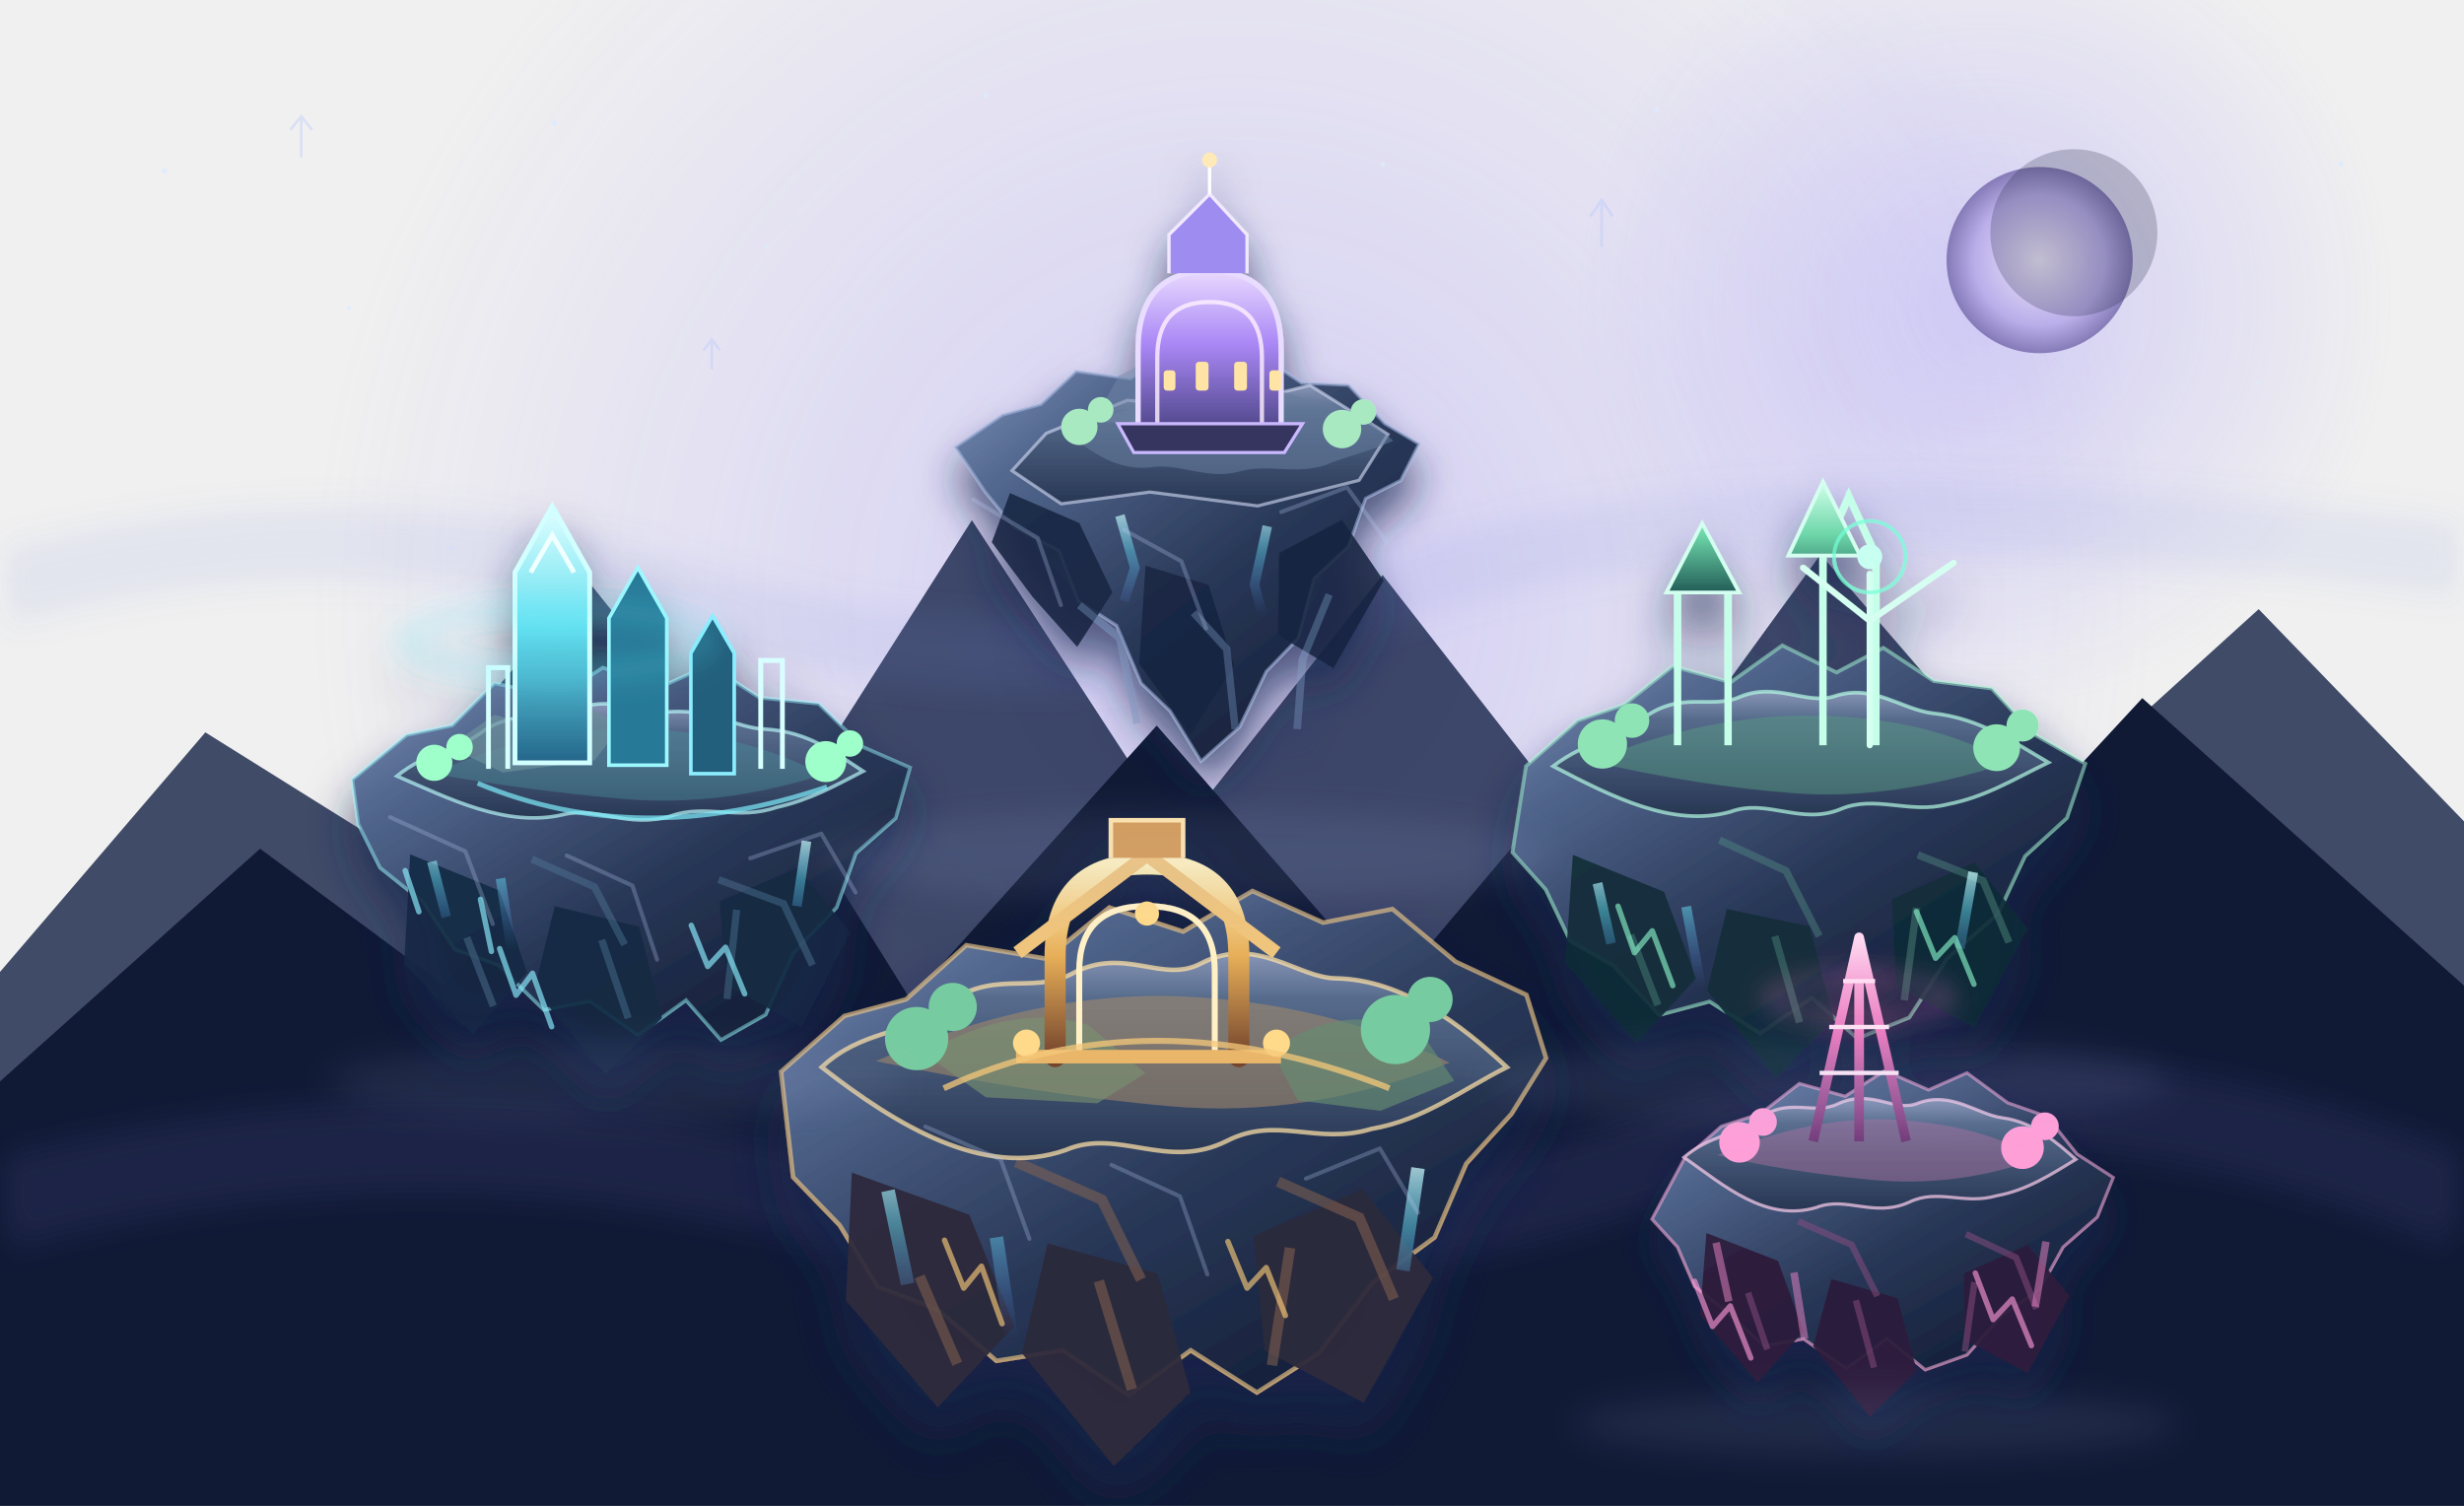
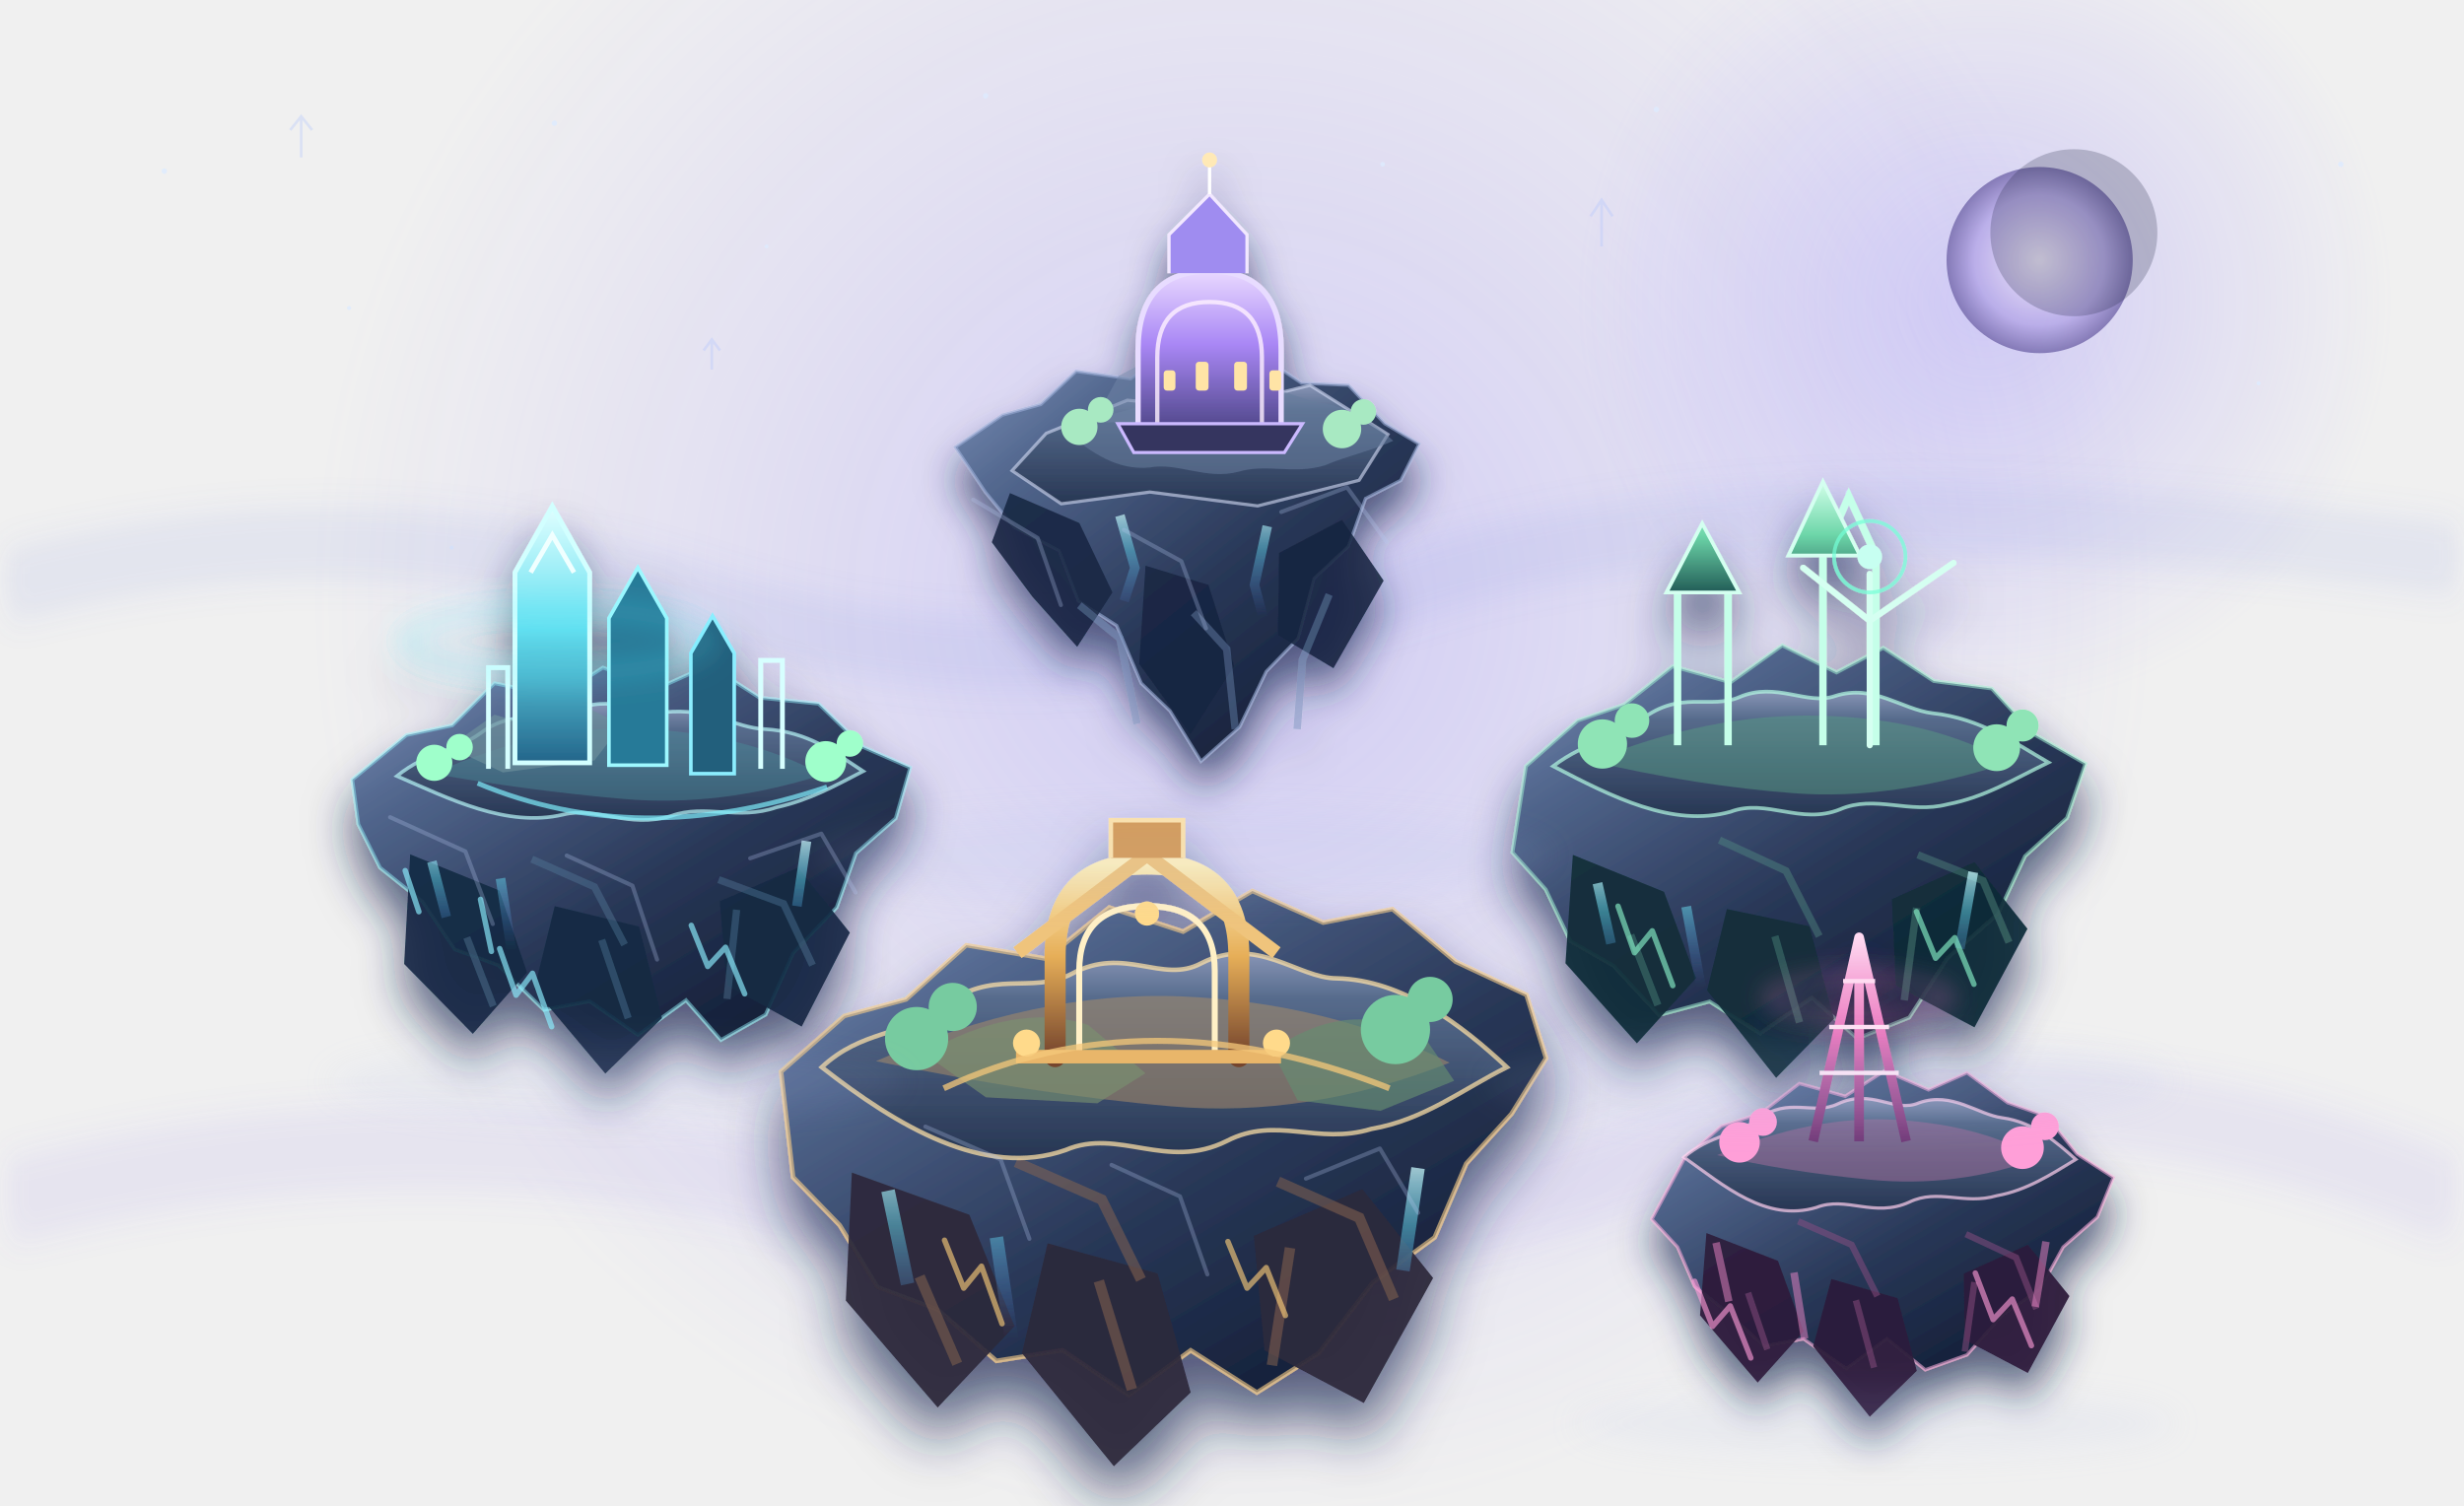
<svg xmlns="http://www.w3.org/2000/svg" viewBox="0 0 1800 1100" fill="none">
  <defs>
    <linearGradient id="sky" x2="0" y2="1">
      <stop stop-color="#080D22" />
      <stop offset=".55" stop-color="#141D42" />
      <stop offset="1" stop-color="#211C43" />
    </linearGradient>
    <radialGradient id="nebula">
      <stop stop-color="#8270FF" stop-opacity=".28" />
      <stop offset="1" stop-color="#8270FF" stop-opacity="0" />
    </radialGradient>
    <radialGradient id="moon">
      <stop stop-color="#F7F0FF" />
      <stop offset=".7" stop-color="#B6A9E8" />
      <stop offset="1" stop-color="#786DAE" />
    </radialGradient>
    <linearGradient id="cliff" x1="0" y1="0" x2=".9" y2="1">
      <stop stop-color="#8295BD" />
      <stop offset=".22" stop-color="#53688F" />
      <stop offset=".58" stop-color="#293858" />
      <stop offset="1" stop-color="#0D172D" />
    </linearGradient>
    <linearGradient id="cliffDark" x1="0" y1="0" x2=".2" y2="1">
      <stop stop-color="#43567E" />
      <stop offset=".38" stop-color="#202E4E" />
      <stop offset="1" stop-color="#080F21" />
    </linearGradient>
    <linearGradient id="topsoil" x1="0" y1="0" x2="0" y2="1">
      <stop stop-color="#8794B5" />
      <stop offset=".22" stop-color="#566B8C" />
      <stop offset="1" stop-color="#273653" />
    </linearGradient>
    <linearGradient id="violet" x2="0" y2="1">
      <stop stop-color="#E9D9FF" />
      <stop offset=".48" stop-color="#A987F5" />
      <stop offset="1" stop-color="#554B91" />
    </linearGradient>
    <linearGradient id="cyan" x2="0" y2="1">
      <stop stop-color="#E1FFFF" />
      <stop offset=".48" stop-color="#62DFF0" />
      <stop offset="1" stop-color="#24658A" />
    </linearGradient>
    <linearGradient id="gold" x2="0" y2="1">
      <stop stop-color="#FFF0BB" />
      <stop offset=".48" stop-color="#E6AE58" />
      <stop offset="1" stop-color="#75452D" />
    </linearGradient>
    <linearGradient id="green" x2="0" y2="1">
      <stop stop-color="#D2FFE9" />
      <stop offset=".48" stop-color="#6DD6A9" />
      <stop offset="1" stop-color="#225D57" />
    </linearGradient>
    <linearGradient id="pink" x2="0" y2="1">
      <stop stop-color="#FFD9F1" />
      <stop offset=".48" stop-color="#E879BD" />
      <stop offset="1" stop-color="#713B79" />
    </linearGradient>
    <linearGradient id="water" x2="0" y2="1">
      <stop stop-color="#C9FBFF" stop-opacity=".9" />
      <stop offset=".35" stop-color="#65DDF5" stop-opacity=".58" />
      <stop offset="1" stop-color="#5F8DFF" stop-opacity="0" />
    </linearGradient>
    <filter id="islandShadow" x="-35%" y="-35%" width="170%" height="190%">
      <feGaussianBlur in="SourceAlpha" stdDeviation="19" result="blur" />
      <feOffset dy="25" result="offset" />
      <feColorMatrix in="offset" type="matrix" values="0 0 0 0 0.01 0 0 0 0 0.02 0 0 0 0 0.08 0 0 0 .72 0" result="shadow" />
      <feMerge>
        <feMergeNode in="shadow" />
        <feMergeNode in="SourceGraphic" />
      </feMerge>
    </filter>
    <filter id="softGlow" x="-100%" y="-100%" width="300%" height="300%">
      <feGaussianBlur stdDeviation="11" />
    </filter>
    <filter id="texture" x="0" y="0" width="100%" height="100%">
      <feTurbulence type="fractalNoise" baseFrequency=".035" numOctaves="3" seed="9" result="noise" />
      <feColorMatrix in="noise" type="saturate" values="0" result="mono" />
      <feComponentTransfer in="mono" result="grain">
        <feFuncA type="table" tableValues="0 .13" />
      </feComponentTransfer>
      <feBlend in="SourceGraphic" in2="grain" mode="soft-light" />
    </filter>
  </defs>
  <circle cx="900" cy="440" r="680" fill="url(#nebula)" />
  <circle cx="1450" cy="220" r="300" fill="url(#nebula)" />
  <circle cx="1490" cy="190" r="68" fill="url(#moon)" opacity=".86" />
  <circle cx="1515" cy="170" r="61" fill="#101633" opacity=".22" />
  <g fill="#DDEBFF" opacity=".8">
    <circle cx="120" cy="125" r="2" />
    <circle cx="255" cy="225" r="1.5" />
    <circle cx="405" cy="90" r="2" />
    <circle cx="560" cy="180" r="1.4" />
    <circle cx="720" cy="70" r="2" />
    <circle cx="1010" cy="120" r="1.7" />
    <circle cx="1210" cy="80" r="2" />
    <circle cx="1650" cy="280" r="1.5" />
    <circle cx="1710" cy="120" r="2" />
    <circle cx="330" cy="400" r="1.5" />
    <circle cx="840" cy="250" r="1.4" />
    <circle cx="1350" cy="360" r="2" />
  </g>
-   <path d="M0 710 150 535 270 610 430 425 570 600 710 380 860 610 1010 420 1170 625 1330 405 1490 590 1650 445 1800 600V1100H0Z" fill="#1A274A" opacity=".82" />
-   <path d="m0 790 190-170 135 100 190-230 150 240 180-200 170 195 190-225 170 215 190-205 235 210v380H0Z" fill="#101A35" />
  <g opacity=".3" stroke="#A9BFFF" stroke-width="2">
    <path d="M220 115v-30m-8 10 8-10 8 10" />
    <path d="M520 270v-22m-6 8 6-8 6 8" />
    <path d="M1170 180v-34m-8 12 8-12 8 12" />
  </g>
  <path d="M0 430Q260 360 510 440T1020 430T1800 410" stroke="#8394D9" stroke-opacity=".12" stroke-width="54" filter="url(#softGlow)" />
  <path d="M0 880Q300 800 600 875T1200 850T1800 880" stroke="#8D78E9" stroke-opacity=".1" stroke-width="65" filter="url(#softGlow)" />
  <g transform="translate(191 88) scale(.78)" filter="url(#islandShadow)">
    <path d="M650 306 694 276 730 266 763 235 814 242 850 216 891 231 928 215 974 246 1018 248 1052 284 1084 303 1067 337 1034 354 1018 399 986 429 971 485 941 516 916 568 880 600 851 553 824 527 801 473 765 450 747 403 705 381 678 348Z" fill="url(#cliff)" stroke="#9BAED7" stroke-opacity=".6" stroke-width="3" />
    <path d="m701 349 65 28 31 65-33 51-42-47-38-51Zm127 68 59 18 24 76-41 64-48-66Zm125-12 59-31 39 57-47 82-52-31Z" fill="#172541" opacity=".86" />
    <path d="m766 454 38 31 16 80m53-104 31 34 8 75m88-126-25 61-5 65" stroke="#6F8AB6" stroke-opacity=".42" stroke-width="7" />
    <path d="m735 293 76-31 83 8 88-22 73 46-27 43-95 24-101-13-83 11-46-31Z" fill="url(#topsoil)" stroke="#D2D9F4" stroke-opacity=".62" stroke-width="3" />
    <path d="M755 293C782 272 805 278 831 263C864 245 890 260 911 252C947 244 970 261 994 265C1022 269 1044 286 1060 300C1038 310 1017 314 996 323C966 332 942 321 915 329C885 337 858 320 832 325C801 328 778 311 755 293Z" fill="#667C9D" opacity=".55" />
    <path d="m779 283 24-44 34-18 31 14 22 46Z" fill="#7185A7" opacity=".5" />
    <path d="M821 284v-69q0-74 67-74t67 74v69" fill="url(#violet)" stroke="#E8DCFF" stroke-width="5" />
    <path d="M839 284v-62q0-52 49-52t49 52v62" stroke="#FFF1FF" stroke-opacity=".8" stroke-width="4" />
    <path d="M802 284h173l-17 27H817Z" fill="#35365F" stroke="#CBB9FF" stroke-width="3" />
    <path d="M850 143v-36l38-38 35 38v36" fill="#9F8CF0" stroke="#F2E8FF" stroke-width="3" />
    <path d="M888 69V43" stroke="#FFF" stroke-width="3" />
    <circle cx="888" cy="37" r="7" fill="#FFE9B6" />
    <g fill="#FFE4A6">
      <rect x="845" y="234" width="11" height="19" rx="3" />
      <rect x="875" y="226" width="12" height="27" rx="3" />
      <rect x="911" y="226" width="12" height="27" rx="3" />
      <rect x="944" y="234" width="11" height="19" rx="3" />
    </g>
    <g fill="#A8E9C2">
      <circle cx="766" cy="287" r="17" />
      <circle cx="786" cy="271" r="12" />
      <circle cx="1012" cy="289" r="18" />
      <circle cx="1032" cy="273" r="12" />
    </g>
    <path d="m804 370 14 49-10 31m134-70-12 55 8 30" stroke="url(#water)" stroke-width="9" opacity=".75" />
  </g>
  <g transform="translate(55 75) scale(.88)" filter="url(#islandShadow)">
    <path d="M230 562 275 525 313 517 348 482 401 493 438 469 484 486 526 467 568 494 617 499 654 535 693 552 681 594 648 623 632 668 596 706 573 757 536 778 507 745 467 774 427 746 389 753 351 716 315 703 288 663 253 635 235 599Z" fill="url(#cliff)" stroke="#8FE9F4" stroke-opacity=".48" stroke-width="3" />
    <path d="m278 624 74 30 23 68-45 51-57-58Zm120 43 70 17 19 76-47 46-59-70Zm137-4 65-28 43 54-40 78-62-34Z" fill="#132A43" opacity=".9" />
    <path d="m325 693 22 57m90-55 22 65m90-90-8 74m-162-116 52 23 25 48m78-54 54 20 24 51" stroke="#557B9A" stroke-opacity=".42" stroke-width="6" />
    <path d="M267 559C293 538 315 539 337 523C365 502 390 516 413 505C445 490 468 508 489 506C526 502 548 519 572 520C609 522 631 540 654 555C629 568 609 579 582 585C550 596 523 582 495 592C459 603 433 584 405 591C358 602 311 578 267 559Z" fill="url(#topsoil)" stroke="#B7F5F7" stroke-opacity=".7" stroke-width="3" />
    <path d="M297 557Q390 515 475 520T620 558Q535 585 455 578T297 557Z" fill="#4A8F9B" opacity=".42" />
    <path d="m310 535 38-27 39 12 28-22 39 18-23 30-76 10Z" fill="#6C8E9B" opacity=".7" />
    <path d="M365 548V390l31-55 31 55v158Z" fill="url(#cyan)" stroke="#D2FFFF" stroke-width="4" />
    <path d="m378 390 18-31 18 31" stroke="#F0FFFF" stroke-width="4" />
    <path d="M443 550V428l24-42 24 42v122Z" fill="#287A98" stroke="#9EF8FF" stroke-width="3" />
    <path d="M511 557V457l18-31 18 31v100Z" fill="#235F7C" stroke="#8CEEFF" stroke-width="3" />
    <path d="M343 553V469h16v84m210 0v-90h18v90" stroke="#D7FFFF" stroke-width="4" />
    <path d="M334 565Q468 621 624 568" stroke="#7DEBFA" stroke-width="4" opacity=".7" />
    <ellipse cx="400" cy="447" rx="127" ry="27" stroke="#55EFFF" stroke-width="5" opacity=".58" filter="url(#softGlow)" />
    <g fill="#9FFFCB">
      <circle cx="298" cy="548" r="15" />
      <circle cx="319" cy="535" r="11" />
      <circle cx="623" cy="547" r="17" />
      <circle cx="643" cy="532" r="11" />
    </g>
    <path d="m296 630 12 46m45-32 9 59m245-90-8 54" stroke="url(#water)" stroke-width="8" opacity=".8" />
  </g>
  <g transform="translate(132 62) scale(.9)" filter="url(#islandShadow)">
    <path d="M1092 553 1134 516 1172 503 1211 472 1258 485 1300 455 1344 477 1382 457 1423 484 1470 490 1504 527 1546 551 1531 595 1497 626 1475 673 1434 709 1403 757 1361 774 1324 741 1282 770 1241 744 1200 755 1163 715 1128 695 1108 653 1081 623Z" fill="url(#cliff)" stroke="#9DEBD0" stroke-opacity=".54" stroke-width="3" />
    <path d="m1130 625 74 30 26 70-48 53-58-65Zm125 44 67 14 20 75-47 48-56-71Zm134-8 67-30 43 54-43 80-64-34Z" fill="#102D38" opacity=".92" />
    <path d="m1177 690 22 57m95-56 20 70m95-93-10 75m-150-130 54 25 27 53m80-66 53 21 21 50" stroke="#548F83" stroke-opacity=".42" stroke-width="6" />
    <path d="M1114 553C1142 532 1162 533 1186 515C1217 491 1242 507 1265 497C1295 484 1320 504 1343 496C1374 486 1397 507 1422 510C1461 514 1490 535 1516 550C1487 564 1465 578 1434 584C1403 592 1375 576 1347 588C1315 601 1287 579 1258 590C1211 603 1162 578 1114 553Z" fill="url(#topsoil)" stroke="#B8FFE6" stroke-opacity=".68" stroke-width="3" />
    <path d="M1145 549Q1240 510 1330 512T1484 550Q1390 581 1310 575T1145 549Z" fill="#579C83" opacity=".48" />
    <path d="M1215 536V411l20-44 21 44v125m77 0V382l21-48 22 48v154" stroke="#C5FFE9" stroke-width="6" />
    <path d="m1206 412 29-56 30 56Zm99-30 28-60 30 60Z" fill="url(#green)" stroke="#D4FFF0" stroke-width="3" />
    <path d="M1371 536V397m0 38 68-47m-68 47-54-43" stroke="#D5FFF1" stroke-width="5" stroke-linecap="round" />
    <circle cx="1371" cy="383" r="10" fill="#C7FFF1" />
    <circle cx="1371" cy="383" r="29" stroke="#73FFD7" stroke-width="3" opacity=".7" />
    <g fill="#8FE4B6">
      <circle cx="1154" cy="535" r="20" />
      <circle cx="1178" cy="516" r="14" />
      <circle cx="1474" cy="538" r="19" />
      <circle cx="1495" cy="520" r="13" />
    </g>
    <path d="m1150 648 11 49m61-30 12 65m221-93-11 62" stroke="url(#water)" stroke-width="8" opacity=".8" />
  </g>
  <g transform="translate(-85 -85) scale(1.1)" filter="url(#islandShadow)">
    <path d="M596 789 638 752 679 741 719 705 772 714 814 680 863 696 909 669 956 690 1002 681 1044 716 1091 738 1104 780 1081 817 1051 850 1030 899 989 929 953 976 912 1002 868 974 827 1004 783 974 739 981 700 947 660 932 635 891 604 859Z" fill="url(#cliff)" stroke="#F2C987" stroke-opacity=".62" stroke-width="3" />
    <path d="m643 856 78 28 30 74-51 54-61-71Zm130 47 73 20 22 79-51 49-61-75Zm137-5 72-31 47 59-46 83-66-35Z" fill="#2D293B" opacity=".94" />
    <path d="m688 925 25 58m94-55 22 72m105-94-12 78m-170-135 57 25 26 53m91-65 54 24 23 54" stroke="#8B6650" stroke-opacity=".5" stroke-width="7" />
    <path d="M623 786C650 761 676 766 703 746C736 720 762 738 789 724C824 705 849 731 875 717C912 698 939 727 965 727C1009 728 1048 758 1078 786C1048 801 1023 821 988 827C952 838 925 818 892 835C852 855 820 826 785 841C731 860 673 825 623 786Z" fill="url(#topsoil)" stroke="#FFE2A7" stroke-opacity=".72" stroke-width="3" />
    <path d="M659 782Q765 735 862 739T1040 783Q946 820 855 812T659 782Z" fill="#A58A68" opacity=".55" />
    <path d="M691 777Q752 742 800 758L838 790 806 810 732 806Z" fill="#79916F" opacity=".62" />
    <path d="M922 775Q974 738 1024 767L1043 795 994 815 939 808Z" fill="#658C70" opacity=".65" />
    <path d="M778 779v-67q0-61 61-61t61 61v67" stroke="url(#gold)" stroke-width="14" stroke-linecap="round" />
    <path d="M794 778v-56q0-43 45-43t45 43v56" stroke="#FFF0C6" stroke-width="4" />
    <path d="M752 779h176" stroke="#E9B66A" stroke-width="9" />
    <path d="m753 710 86-65 86 65" stroke="#EFC47B" stroke-width="9" stroke-linejoin="round" />
    <path d="M815 647v-25h48v25" fill="#D69B55" stroke="#FFE4AA" stroke-width="3" />
    <g fill="#FFDA8B">
      <circle cx="759" cy="770" r="9" />
      <circle cx="925" cy="770" r="9" />
      <circle cx="839" cy="684" r="8" />
    </g>
    <g fill="#77CBA0">
      <circle cx="686" cy="767" r="21" />
      <circle cx="710" cy="746" r="16" />
      <circle cx="1004" cy="761" r="23" />
      <circle cx="1027" cy="741" r="15" />
    </g>
    <path d="M704 800Q840 737 1000 800" stroke="#F5C879" stroke-width="4" opacity=".75" />
    <path d="m667 868 13 62m59-31 10 67m270-113-10 68" stroke="url(#water)" stroke-width="9" opacity=".82" />
  </g>
  <g transform="translate(302 198) scale(.78)" filter="url(#islandShadow)">
    <path d="M1190 832 1225 801 1262 789 1298 761 1341 773 1378 749 1419 767 1455 751 1493 779 1530 792 1558 827 1592 849 1577 886 1545 914 1523 954 1488 978 1455 1015 1416 1029 1380 1000 1342 1028 1302 1000 1265 1007 1230 975 1200 951 1184 914 1160 888Z" fill="url(#cliff)" stroke="#F0A8D7" stroke-opacity=".58" stroke-width="3" />
    <path d="m1211 901 67 26 24 66-43 48-54-63Zm117 43 62 18 18 68-44 43-53-66Zm124-5 60-27 39 48-39 72-59-31Z" fill="#2D1D3B" opacity=".94" />
    <path d="m1250 957 18 53m83-46 17 63m94-80-9 65m-156-122 50 22 24 48m83-58 47 22 19 48" stroke="#8D4E82" stroke-opacity=".5" stroke-width="6" />
    <path d="M1190 830C1215 809 1237 810 1260 794C1288 773 1311 791 1334 780C1366 765 1387 789 1410 779C1441 768 1465 790 1488 793C1518 797 1540 817 1557 832C1534 846 1511 861 1483 866C1452 875 1428 859 1401 872C1368 887 1342 866 1314 877C1267 891 1228 857 1190 830Z" fill="url(#topsoil)" stroke="#FFD1EE" stroke-opacity=".7" stroke-width="3" />
    <path d="M1221 828Q1311 790 1390 795T1522 831Q1445 859 1364 851T1221 828Z" fill="#A56F9D" opacity=".5" />
    <path d="M1354 815V624m-43 191 43-191 44 191" stroke="url(#pink)" stroke-width="9" stroke-linejoin="round" />
    <path d="M1339 665h30m-43 43h56m-65 43h74" stroke="#FFE7F6" stroke-width="4" />
    <ellipse cx="1354" cy="680" rx="85" ry="18" stroke="#FF7BCF" stroke-width="5" opacity=".58" filter="url(#softGlow)" />
    <g fill="#FF9FD8">
      <circle cx="1242" cy="816" r="19" />
      <circle cx="1264" cy="797" r="13" />
      <circle cx="1507" cy="821" r="20" />
      <circle cx="1528" cy="801" r="13" />
    </g>
    <path d="m1220 910 12 55m61-27 10 62m226-91-10 61" stroke="#F58ACD" stroke-width="7" opacity=".48" />
  </g>
  <g fill="none" stroke-linecap="round" stroke-linejoin="round">
    <g stroke="#B8C9F0" stroke-opacity=".28" stroke-width="3">
      <path d="m711 365 47 28 17 49m46-55 42 23 18 49m55-85 48-18 29 40" />
      <path d="m285 597 55 25 20 53m54-50 48 22 18 54m68-74 52-18 25 43" />
      <path d="m676 823 55 24 21 58m60-54 50 23 20 57m72-70 54-22 28 47" />
    </g>
    <g stroke="#8CEEFF" stroke-width="4" opacity=".66">
      <path d="m365 693 12 34 12-16 14 39m102-74 12 30 13-14 14 34" />
      <path d="m296 636 10 30m45-9 8 38" />
    </g>
    <g stroke="#FFD07B" stroke-width="4" opacity=".62">
      <path d="m690 906 14 35 13-16 15 42m165-60 14 34 14-15 14 35" />
    </g>
    <g stroke="#8FFFD2" stroke-width="4" opacity=".6">
      <path d="m1182 662 12 34 13-16 15 40m178-54 14 34 14-15 14 34" />
    </g>
    <g stroke="#FF9BD8" stroke-width="4" opacity=".62">
      <path d="m1238 936 13 33 13-15 15 38m164-62 13 34 14-15 14 34" />
    </g>
  </g>
  <g fill="#A9B7E9" opacity=".1" filter="url(#softGlow)">
    <ellipse cx="865" cy="625" rx="270" ry="34" />
    <ellipse cx="450" cy="790" rx="210" ry="28" />
    <ellipse cx="1335" cy="790" rx="250" ry="32" />
    <ellipse cx="1370" cy="1040" rx="220" ry="25" />
  </g>
</svg>
